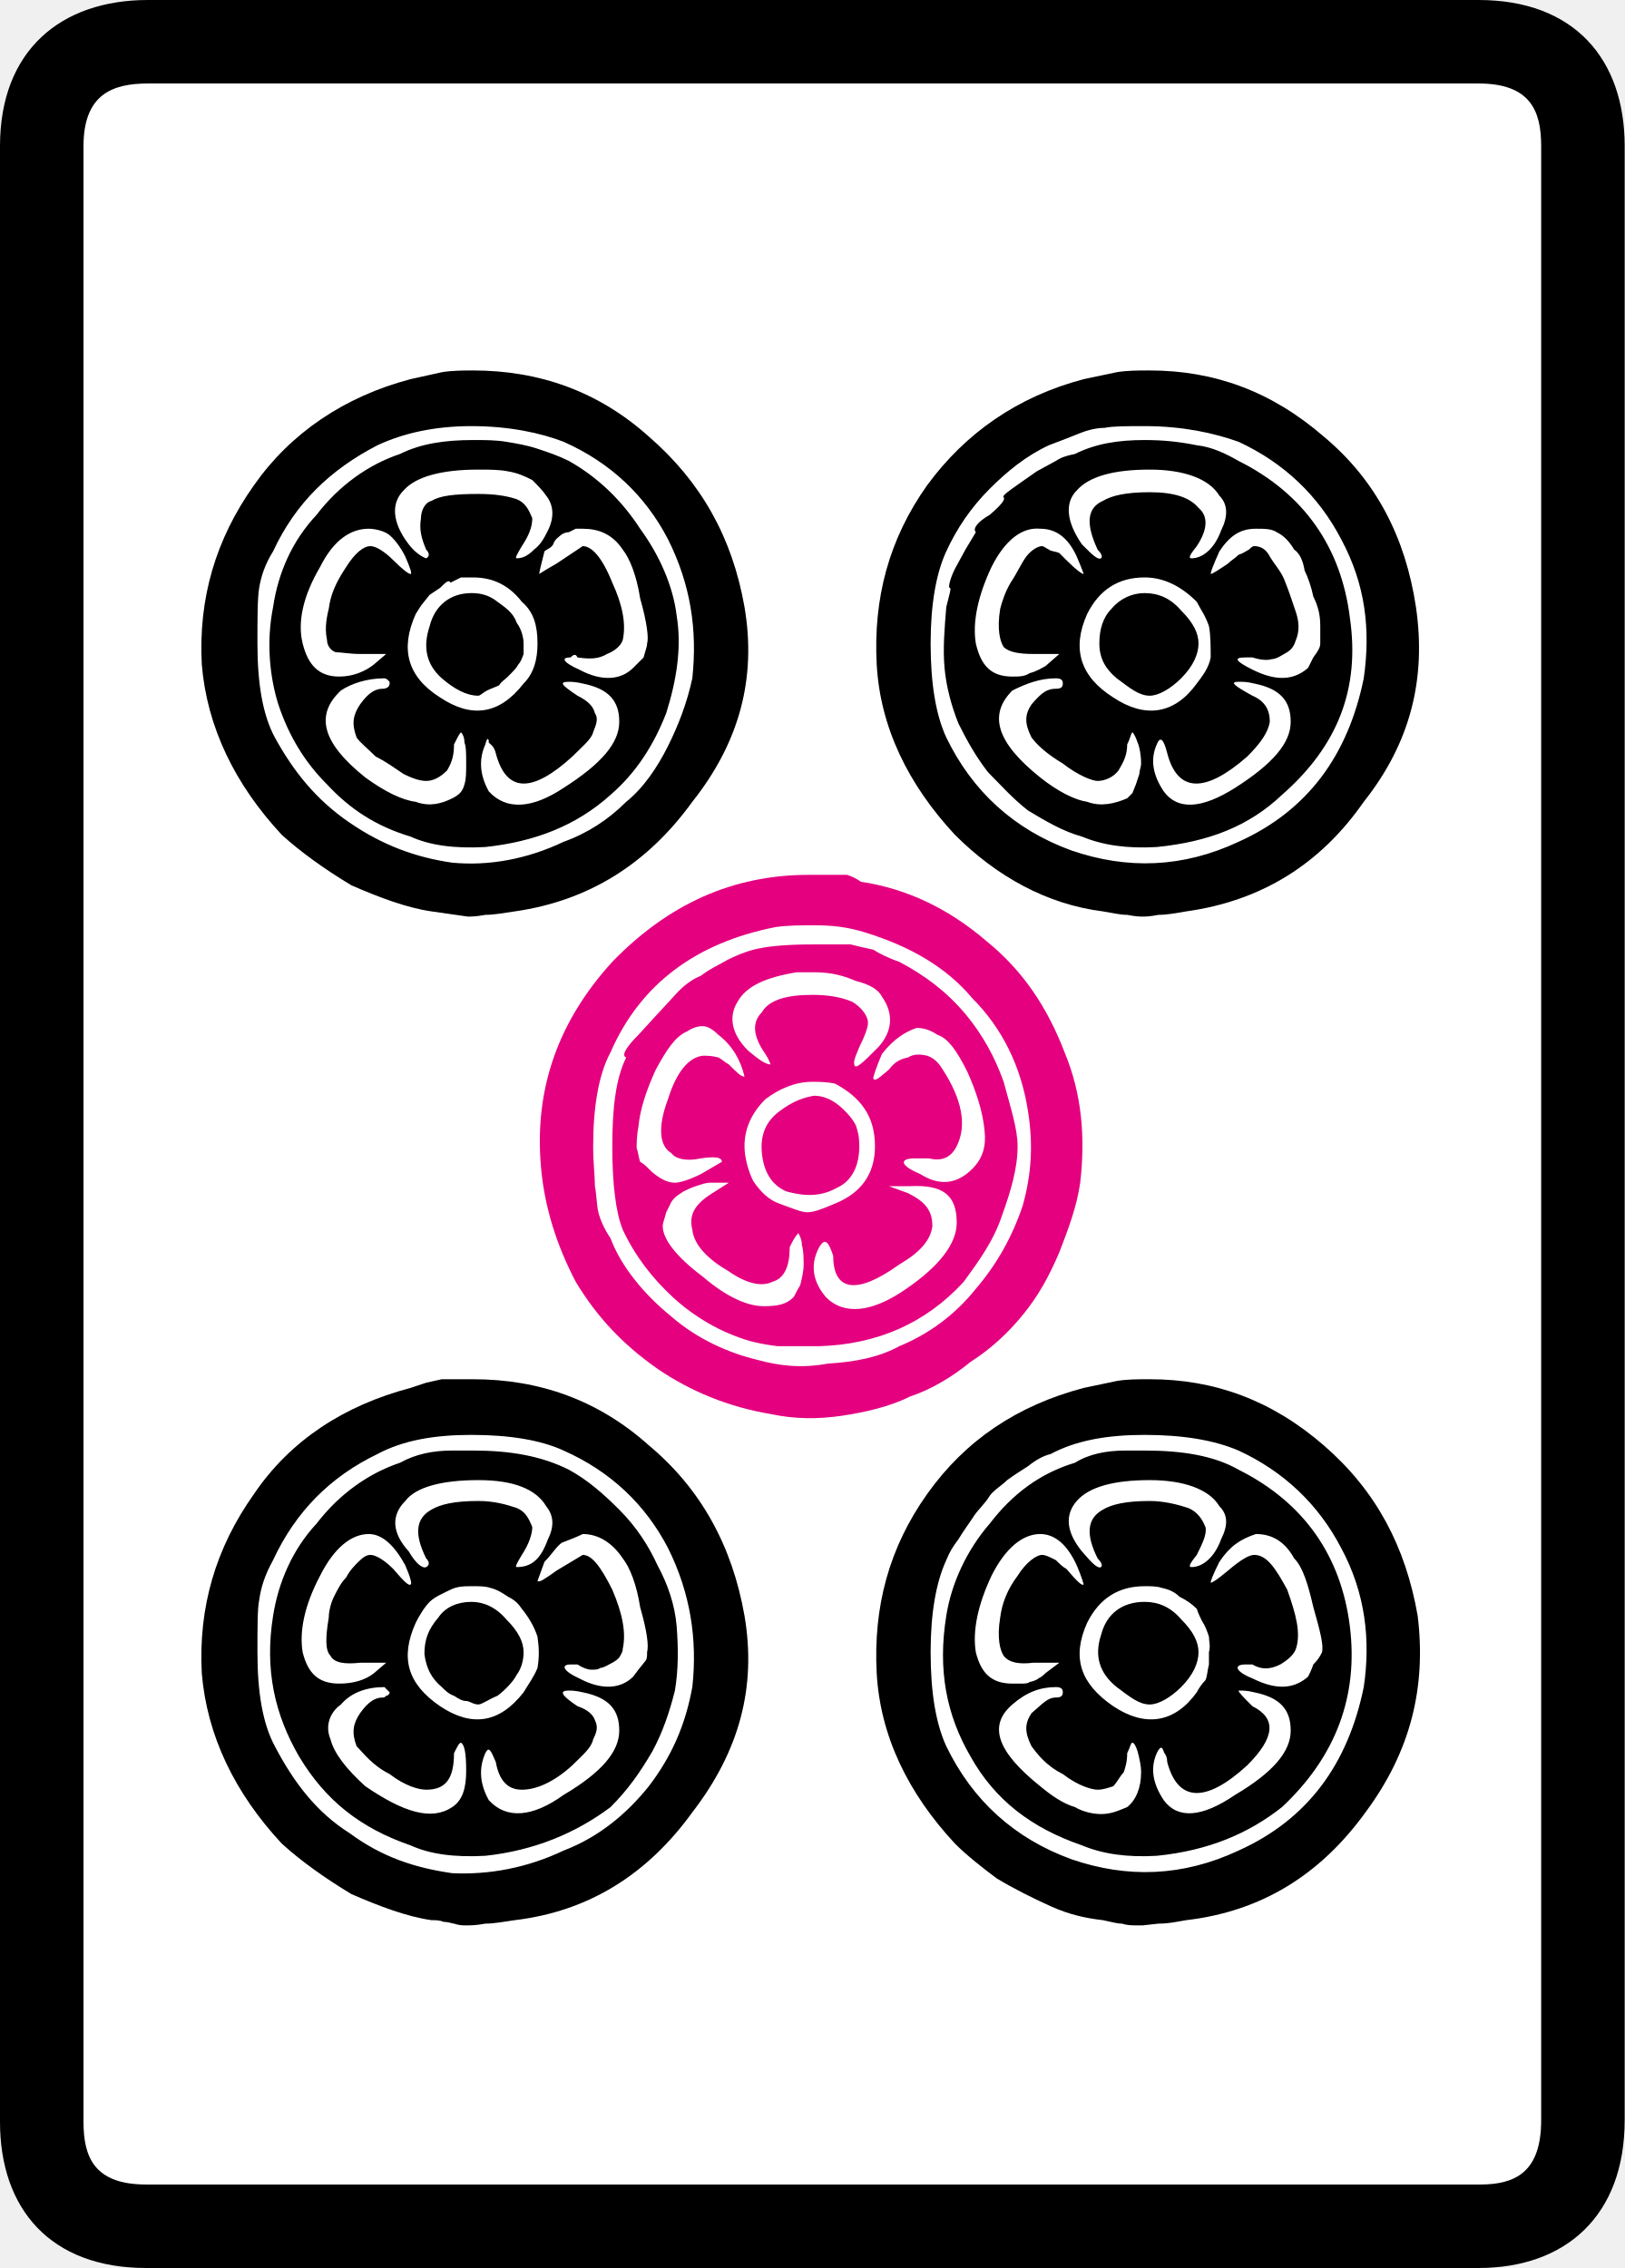
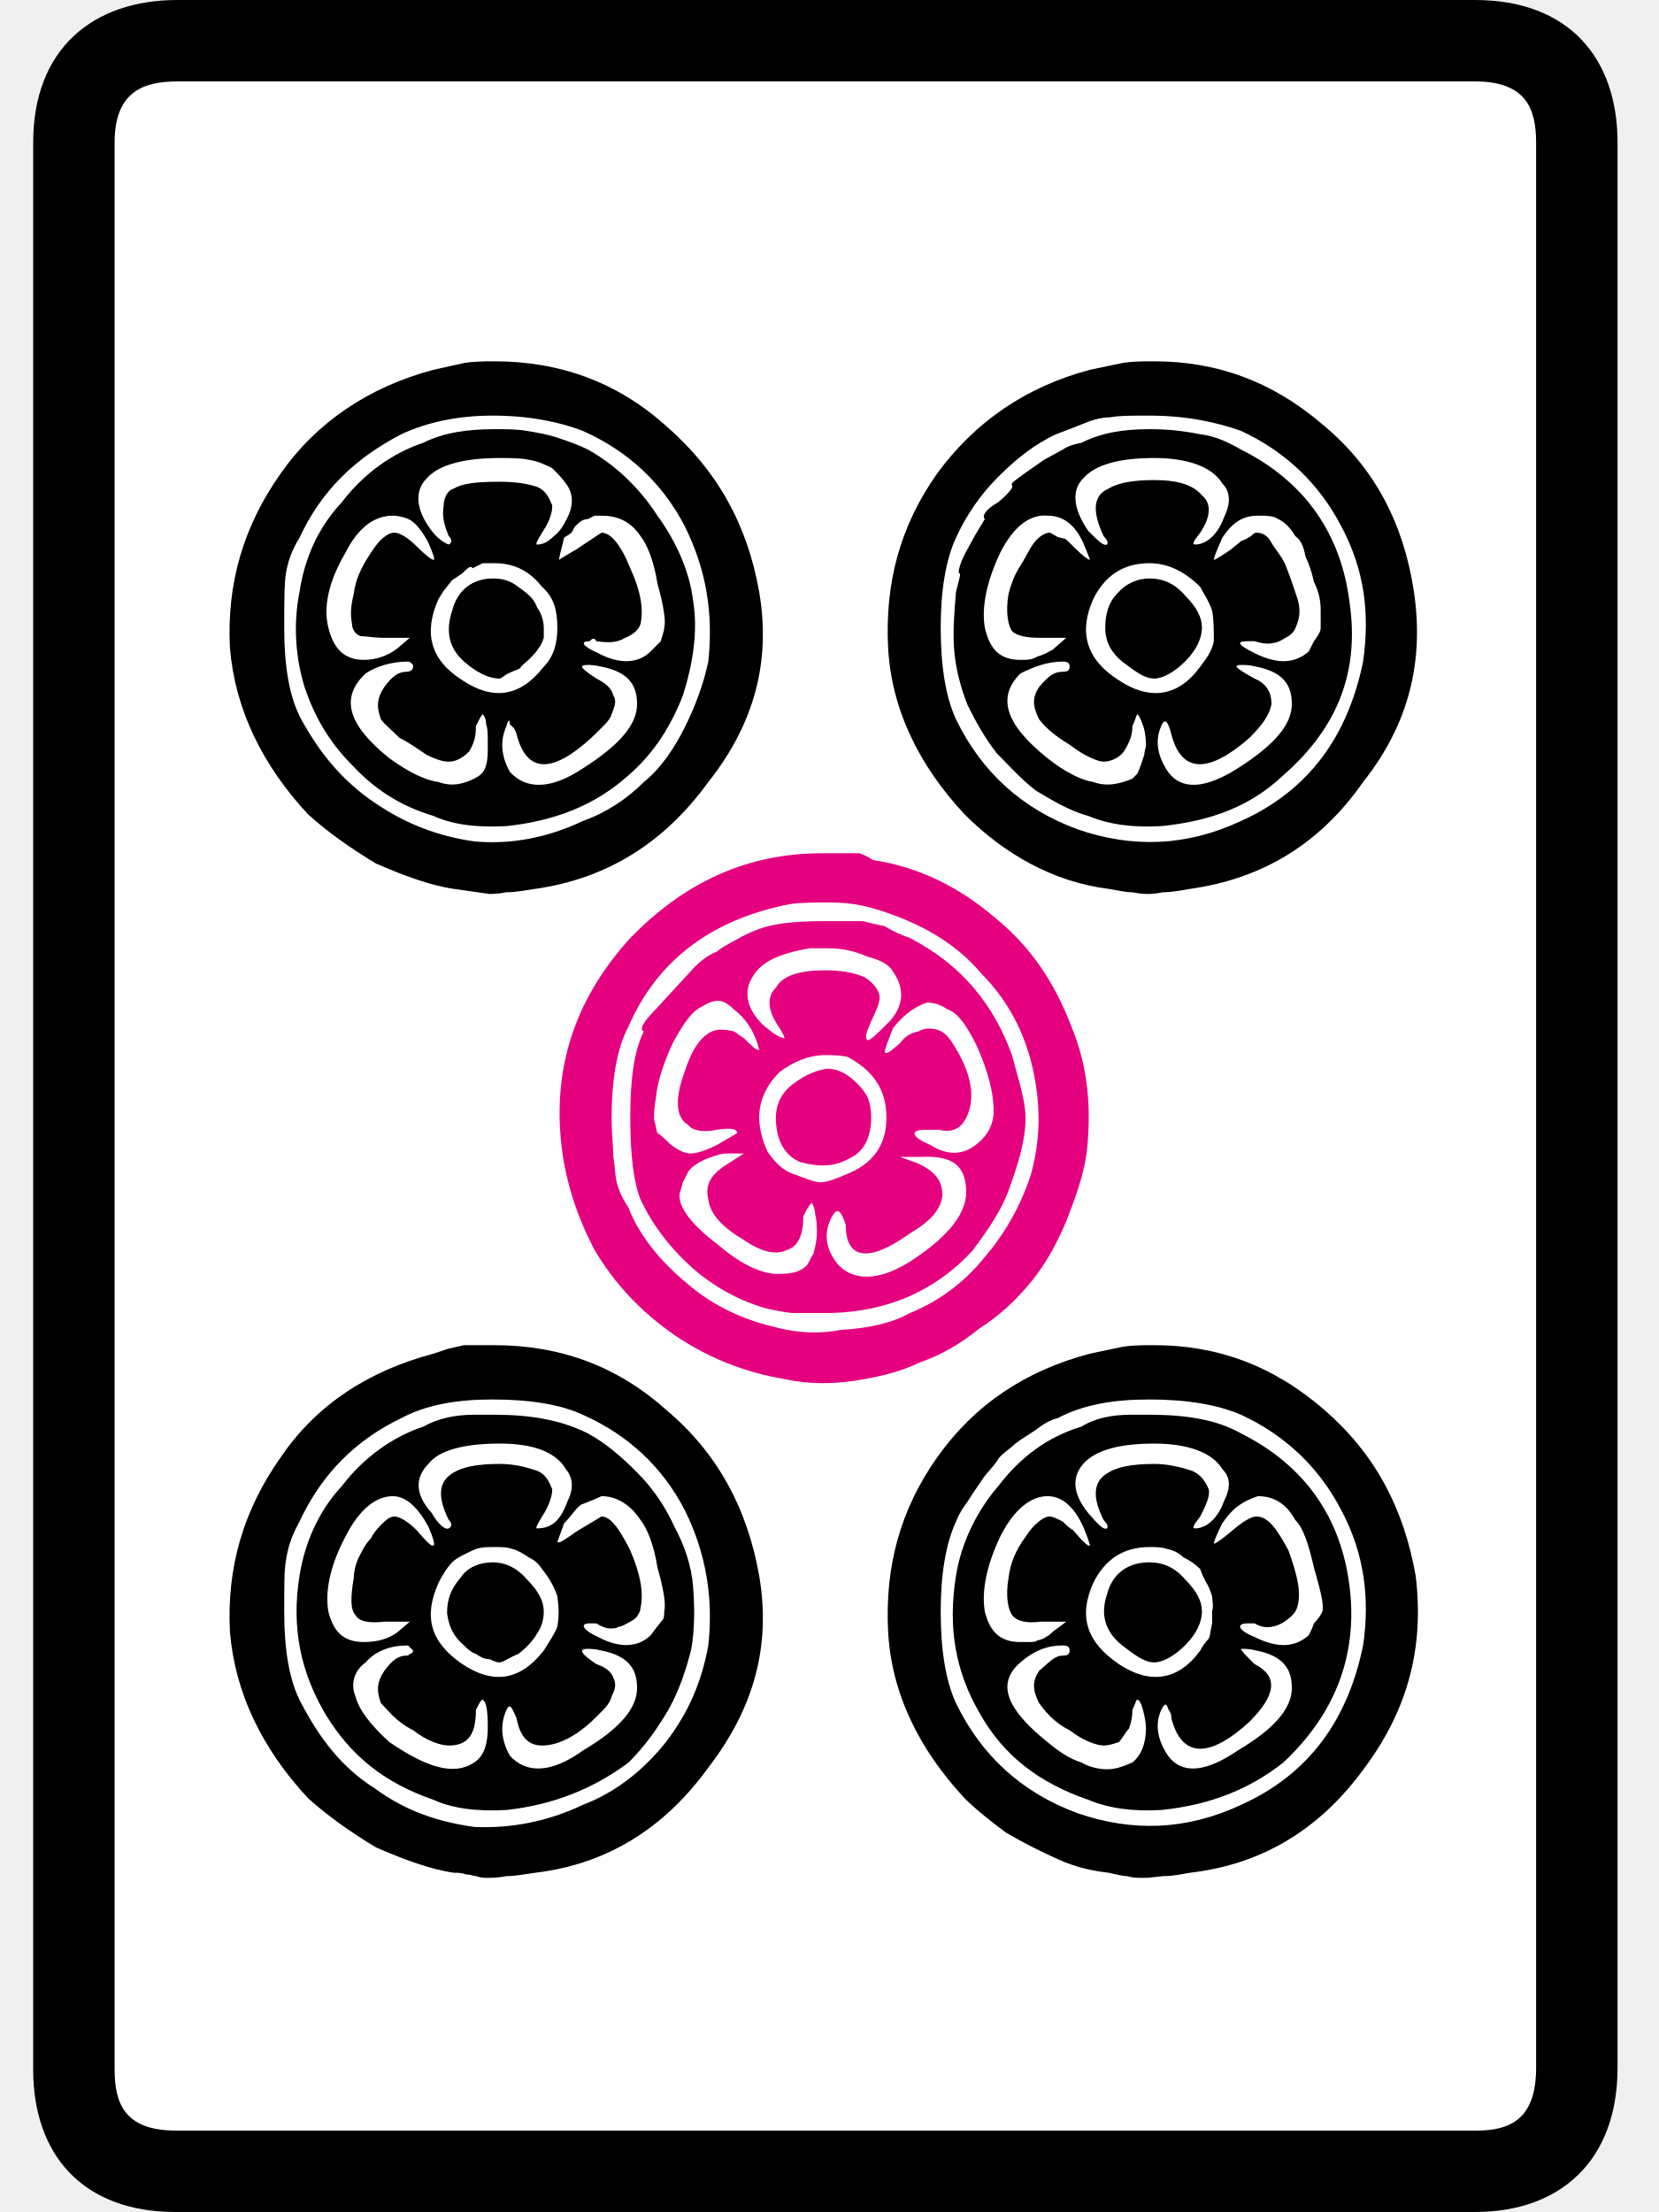
- <svg xmlns="http://www.w3.org/2000/svg" id="glyph42" version="1.1" width="71.626" height="100">
-   <defs id="defs4" />
-   <g transform="matrix(0.07668712,0,0,-0.07668712,0,77.9908)" id="g4">
-     <path fill="#ffffff" d="m 48,-203 v 11 1125 c 0,30 17,36 37,36 h 765 c 30,0 36,-16 36,-36 V -202 c 0,-30 -15,-37 -35,-37 H 84 c -30,0 -36,16 -36,36 z" id="path1" />
-     <path d="m 272,804 c 38,0 72,-12 101,-38 30,-26 48,-58 55,-98 7,-41 -3,-78 -30,-112 -26,-36 -60,-57 -102,-63 -7,-1 -12,-2 -17,-2 -5,-1 -9,-1 -10,-1 l -21,3 c -14,2 -30,8 -46,15 -15,9 -29,19 -40,29 -27,29 -43,62 -46,98 -2,38 8,72 30,103 21,30 52,51 90,61 l 18,4 c 6,1 13,1 18,1 z m 389,0 c 37,0 70,-12 100,-38 30,-25 47,-58 53,-98 6,-41 -3,-78 -30,-112 -25,-36 -59,-57 -102,-63 -6,-1 -11,-2 -16,-2 -5,-1 -8,-1 -9,-1 -1,0 -4,0 -9,1 -4,0 -8,1 -14,2 -32,4 -61,20 -85,44 -27,29 -43,62 -45,98 -2,38 7,72 29,103 22,30 52,51 90,61 l 19,4 c 6,1 12,1 19,1 z M 271,772 c -21,0 -39,-4 -54,-11 -27,-14 -47,-33 -60,-61 -5,-8 -7,-15 -8,-21 -1,-6 -1,-17 -1,-32 0,-23 3,-41 10,-54 11,-20 24,-36 43,-49 19,-13 38,-20 59,-23 21,-2 43,2 64,12 14,5 26,13 36,23 10,8 18,20 24,32 6,12 11,25 14,39 3,28 -1,54 -14,80 -13,25 -33,44 -60,56 -13,5 -31,9 -53,9 z m 387,0 c -11,0 -18,0 -23,-1 -4,0 -9,-1 -14,-3 -5,-2 -10,-4 -18,-7 -13,-6 -24,-15 -34,-25 -11,-11 -19,-23 -25,-36 -6,-13 -9,-31 -9,-53 0,-23 3,-41 9,-54 15,-31 39,-53 72,-65 32,-11 64,-10 96,5 40,18 63,50 72,94 4,28 1,54 -13,80 -13,25 -33,44 -59,56 -14,5 -32,9 -54,9 z m -386,-8 c 7,0 13,0 19,-1 6,-1 12,-2 18,-4 6,-2 12,-4 18,-7 16,-9 30,-22 41,-39 11,-15 19,-33 21,-50 3,-18 0,-37 -6,-56 -7,-18 -17,-34 -32,-47 -20,-18 -44,-27 -72,-30 -18,-1 -32,1 -43,6 -20,6 -35,16 -48,30 -13,13 -22,28 -28,46 -5,16 -7,36 -3,56 3,20 11,38 25,53 13,17 30,29 48,35 12,6 26,8 42,8 z m 386,0 c 11,0 20,-1 30,-3 9,-1 17,-5 24,-9 38,-19 59,-50 64,-90 6,-41 -7,-74 -39,-102 -19,-18 -42,-27 -72,-30 -17,-1 -31,1 -43,6 -11,3 -21,9 -31,15 -9,7 -16,15 -23,22 -7,9 -12,18 -17,28 -4,10 -7,21 -8,32 -1,11 0,23 1,35 2,8 3,11 2,11 -1,0 0,5 3,11 l 6,11 6,10 c -2,2 1,6 8,10 7,6 9,9 8,10 -1,1 2,3 9,8 l 10,7 11,6 c 3,2 6,3 11,4 12,6 25,8 40,8 z m 3,-17 c -21,0 -35,-4 -42,-12 -7,-7 -6,-18 3,-31 6,-6 9,-9 11,-8 1,1 0,3 -2,5 -7,15 -6,24 3,28 5,3 13,5 27,5 14,0 23,-3 28,-9 6,-5 5,-13 -1,-22 -4,-5 -5,-7 -3,-7 6,0 13,5 17,16 4,8 4,15 -1,20 -6,10 -21,15 -40,15 z m -386,0 c -21,0 -36,-4 -43,-12 -7,-7 -7,-18 3,-31 3,-4 7,-7 10,-8 2,1 2,3 0,5 -3,7 -4,12 -3,18 0,4 2,9 6,10 5,3 13,4 27,4 9,0 16,-1 22,-3 5,-2 7,-6 9,-11 0,-5 -2,-10 -6,-16 -3,-5 -4,-7 -3,-7 3,0 6,1 10,5 4,3 6,7 8,11 4,8 3,15 -1,20 -2,3 -5,6 -8,9 -4,2 -8,4 -14,5 -5,1 -11,1 -17,1 z m -63,-34 c -10,0 -20,-6 -28,-22 -10,-17 -13,-32 -10,-44 3,-12 9,-19 21,-19 8,0 15,3 20,7 l 7,6 h -15 c -6,0 -11,1 -14,1 -3,1 -5,4 -5,7 -1,5 -1,10 1,18 1,8 4,15 10,24 5,8 10,12 14,12 3,0 8,-3 13,-8 6,-6 9,-8 10,-8 1,0 0,3 -3,10 -3,6 -7,11 -10,13 -3,2 -8,3 -11,3 z m 119,0 -4,-2 c -2,0 -4,-1 -5,-2 -1,-1 -3,-2 -4,-5 -1,-2 -4,-3 -5,-4 -2,-8 -3,-12 -3,-13 0,0 3,2 10,6 l 15,10 c 5,0 11,-6 17,-21 6,-13 8,-24 6,-33 -1,-3 -4,-6 -9,-8 -5,-3 -10,-3 -17,-2 -1,2 -2,2 -4,0 -6,0 -4,-3 5,-7 13,-7 24,-6 31,1 2,2 4,4 6,6 1,4 2,6 2,8 1,3 0,12 -4,26 -2,13 -6,23 -10,28 -6,9 -14,12 -23,12 z m 267,0 c -10,1 -20,-6 -28,-22 -8,-17 -11,-32 -9,-44 3,-13 9,-19 21,-19 4,0 7,0 10,2 4,1 7,3 9,4 l 8,7 h -15 c -8,0 -14,1 -17,4 -2,3 -4,10 -2,22 1,4 3,10 6,15 4,6 6,11 9,15 3,4 7,6 9,6 1,0 2,-1 4,-2 1,-1 4,-1 6,-2 1,-1 3,-3 4,-4 6,-6 9,-8 10,-8 0,0 -1,3 -4,10 -5,11 -12,16 -21,16 z m 124,0 c -9,0 -15,-4 -21,-13 -4,-9 -5,-12 -5,-13 1,0 4,2 10,6 2,2 4,3 6,5 3,1 4,2 6,3 1,1 2,2 3,2 4,0 7,-2 9,-6 3,-5 7,-9 9,-15 2,-5 4,-11 6,-17 2,-6 2,-11 0,-16 -1,-3 -2,-5 -5,-7 -2,-1 -6,-4 -9,-4 -3,-1 -8,0 -11,1 -2,0 -4,0 -4,0 -7,0 -6,-2 4,-7 14,-7 24,-6 32,1 1,2 2,4 3,6 3,4 4,6 4,8 0,1 0,6 0,10 0,6 -1,11 -4,17 -1,5 -3,11 -5,15 -1,6 -3,10 -6,12 -3,5 -6,8 -10,10 -3,2 -7,2 -12,2 z m -457,-28 -6,-3 c -1,2 -3,0 -6,-3 l -6,-4 -4,-5 c -1,-1 -2,-3 -4,-6 -9,-20 -5,-36 14,-48 18,-12 34,-10 48,8 6,6 8,14 8,23 0,10 -2,18 -9,24 -7,9 -16,14 -28,14 v 0 z m 393,0 c -15,0 -26,-7 -33,-21 -9,-20 -4,-36 15,-48 18,-12 35,-10 48,8 3,4 7,9 8,15 0,6 0,13 -1,18 -2,6 -5,10 -7,14 -9,9 -19,14 -30,14 z m -387,-9 c 5,0 10,-1 15,-5 4,-3 9,-6 11,-12 3,-4 4,-9 4,-12 0,-2 0,-4 0,-6 -1,-3 -2,-5 -3,-6 -1,-2 -3,-4 -6,-7 -2,-2 -4,-3 -5,-5 -2,-1 -5,-2 -7,-3 -2,-1 -4,-3 -5,-3 -7,0 -14,4 -21,10 -9,8 -11,18 -7,30 3,12 12,19 24,19 z m 387,0 c 8,0 15,-3 21,-10 7,-7 10,-13 10,-19 0,-6 -3,-13 -10,-20 -6,-6 -13,-10 -18,-10 -6,0 -11,4 -19,10 -6,5 -10,11 -10,20 0,8 2,15 7,20 5,6 12,9 19,9 z M 221,627 c -10,0 -19,-3 -25,-7 -15,-14 -11,-30 14,-50 11,-8 21,-13 29,-14 8,-3 15,-1 21,2 4,2 6,4 7,8 1,3 1,7 1,12 0,5 0,10 -1,12 0,3 -1,5 -2,6 -1,-1 -2,-3 -4,-7 0,-6 -1,-10 -4,-15 -4,-4 -8,-6 -12,-6 -3,0 -7,1 -13,4 -6,4 -10,7 -16,10 -5,5 -9,8 -11,11 -3,8 -2,13 2,19 5,7 9,9 13,9 2,0 4,1 4,3 0,1 0,1 -1,2 0,0 -1,1 -2,1 z m 386,0 c -9,0 -17,-3 -25,-7 -14,-14 -9,-30 16,-50 10,-8 20,-13 27,-14 8,-3 16,-1 23,2 l 3,3 2,5 2,6 c 0,2 1,4 1,6 0,5 -1,10 -2,12 -1,3 -2,5 -3,6 -1,-1 -1,-3 -3,-7 0,-6 -2,-10 -5,-15 -3,-4 -8,-6 -12,-6 -3,0 -11,3 -20,10 -10,6 -15,11 -18,15 -4,8 -4,13 0,19 6,7 9,9 14,9 3,0 4,1 4,3 0,2 -1,3 -4,3 z m -280,-2 c -6,0 -4,-2 5,-8 6,-3 9,-6 10,-10 2,-3 1,-6 -1,-11 -1,-4 -6,-8 -12,-14 -23,-21 -38,-21 -44,2 -1,4 -3,5 -4,6 0,3 -1,3 -2,-1 -4,-9 -3,-18 2,-27 10,-11 25,-10 43,2 22,14 32,26 32,38 0,12 -6,19 -21,22 -4,1 -7,1 -8,1 z m 385,0 c -5,0 -3,-2 8,-8 7,-3 10,-8 10,-15 -1,-6 -5,-12 -13,-20 -24,-21 -40,-21 -46,2 -2,8 -4,10 -6,5 -4,-9 -2,-18 4,-27 8,-11 22,-10 41,2 22,14 32,26 32,38 0,12 -6,19 -21,22 -4,1 -6,1 -9,1 z M 272,224 c 38,0 72,-12 101,-38 30,-25 48,-58 55,-98 7,-41 -3,-78 -30,-113 -26,-36 -60,-57 -102,-62 -7,-1 -12,-2 -17,-2 -5,-1 -9,-1 -10,-1 h -2 c -1,0 -3,0 -6,1 -1,0 -3,1 -6,1 -2,1 -5,1 -7,1 -14,2 -30,8 -46,15 -15,9 -29,19 -40,29 -27,29 -43,62 -46,98 -2,38 8,72 30,103 21,31 52,51 90,61 l 9,3 9,2 h 10 z m 389,0 c 37,0 70,-12 100,-38 30,-26 47,-58 54,-98 5,-41 -4,-78 -30,-113 -26,-36 -60,-57 -103,-62 -6,-1 -10,-2 -16,-2 l -9,-1 h -4 c -2,0 -5,0 -8,1 -3,0 -6,1 -11,2 -9,1 -19,3 -30,8 -11,5 -21,10 -31,16 -8,6 -17,13 -24,20 -27,29 -43,62 -45,98 -2,38 7,72 29,103 22,31 52,51 90,61 l 19,4 c 6,1 12,1 19,1 z m -3,-32 c -21,0 -39,-3 -54,-11 -4,-1 -8,-3 -13,-7 -3,-2 -8,-5 -12,-8 -3,-3 -8,-6 -10,-9 -3,-5 -7,-8 -10,-13 -2,-3 -5,-7 -8,-12 -3,-4 -5,-7 -7,-12 -6,-13 -9,-31 -9,-53 0,-23 3,-41 9,-54 15,-31 39,-53 72,-65 32,-11 64,-10 96,5 40,18 63,50 72,94 4,27 1,54 -13,80 -13,25 -33,44 -59,56 -14,6 -32,9 -54,9 z m -387,0 c -21,0 -39,-3 -54,-11 -27,-13 -47,-33 -60,-61 -5,-9 -7,-16 -8,-23 -1,-5 -1,-15 -1,-30 0,-23 3,-41 10,-54 11,-21 24,-38 43,-50 19,-14 38,-20 59,-23 21,-1 43,3 64,13 21,8 37,22 49,37 13,17 21,35 25,57 3,27 -1,54 -14,80 -13,25 -33,44 -60,56 -13,6 -31,9 -53,9 z m -11,-9 c 5,0 8,0 12,0 v 0 c 21,0 39,-3 55,-11 11,-6 20,-14 29,-23 10,-10 17,-21 22,-32 6,-11 10,-23 11,-35 1,-13 1,-25 -1,-37 -3,-12 -7,-24 -13,-35 -7,-12 -14,-22 -24,-32 -20,-15 -44,-25 -72,-28 -18,-1 -32,1 -43,6 -29,10 -49,26 -64,51 -14,24 -20,50 -15,81 3,19 11,38 25,53 13,17 30,29 48,35 9,5 19,7 30,7 z m 387,0 c 4,0 8,0 11,0 22,0 40,-3 54,-11 38,-19 59,-50 64,-90 5,-40 -8,-75 -39,-104 -19,-15 -42,-25 -72,-28 -17,-1 -31,1 -43,6 -29,10 -50,26 -64,51 -14,24 -19,50 -14,81 3,19 12,38 25,53 13,17 29,29 49,35 8,5 18,7 29,7 z M 275,166 c -21,0 -36,-4 -42,-12 -8,-8 -8,-18 2,-29 4,-7 8,-10 10,-9 2,1 2,3 0,5 -7,14 -6,23 3,28 5,3 13,5 27,5 9,0 16,-2 22,-4 5,-2 7,-6 9,-11 0,-4 -2,-10 -6,-16 -3,-5 -4,-7 -3,-7 9,0 14,5 18,16 4,8 3,14 -1,19 -6,10 -19,15 -39,15 z m 386,0 c -21,0 -35,-4 -42,-12 -7,-8 -6,-18 3,-29 6,-7 9,-10 11,-9 1,1 0,3 -2,5 -7,14 -6,23 3,28 5,3 13,5 27,5 8,0 16,-2 22,-4 5,-2 8,-6 10,-11 1,-4 -2,-10 -5,-16 -4,-5 -5,-7 -3,-7 6,0 13,5 17,16 4,8 4,14 -1,19 -6,10 -21,15 -40,15 z m -63,-31 c -10,0 -20,-8 -28,-24 -8,-17 -11,-32 -9,-44 3,-12 9,-18 21,-18 h 5 c 2,0 4,0 5,1 1,0 4,1 5,2 2,1 3,2 4,3 l 8,6 h -15 c -8,-1 -14,0 -17,4 -2,3 -4,10 -2,22 1,8 4,16 10,24 5,8 11,12 14,12 2,0 4,-1 8,-3 2,-2 4,-4 6,-5 6,-7 9,-10 10,-9 0,0 -1,4 -4,11 -5,11 -12,18 -21,18 z m -386,0 c -10,0 -20,-8 -28,-24 -9,-17 -12,-32 -10,-44 3,-12 9,-18 21,-18 8,0 15,2 20,6 l 7,6 h -15 c -9,-1 -15,0 -17,4 -3,3 -3,10 -1,22 0,3 1,8 3,12 2,4 4,8 7,11 2,4 5,7 7,9 3,3 5,4 7,4 3,0 8,-3 13,-8 6,-7 9,-10 10,-9 1,0 0,4 -3,11 -6,11 -13,18 -21,18 z m 123,0 c -4,-2 -7,-3 -12,-5 -3,-2 -6,-7 -10,-11 l -4,-11 c 1,-1 4,1 11,6 l 15,9 c 5,0 10,-6 17,-20 6,-14 8,-25 6,-34 0,-2 -1,-3 -2,-5 -1,-1 -2,-2 -4,-3 -2,-1 -5,-3 -7,-3 -1,-1 -3,-1 -5,-1 -2,0 -5,1 -8,3 h -4 c -6,0 -4,-4 5,-8 13,-7 24,-6 31,1 l 3,4 4,5 c 1,1 1,3 1,5 1,4 0,12 -4,26 -2,13 -6,23 -10,28 -6,9 -14,14 -23,14 z m 387,0 c -9,-3 -15,-7 -21,-16 -4,-8 -5,-11 -5,-12 1,0 4,2 10,7 7,6 12,9 15,9 7,0 12,-7 19,-20 5,-14 8,-25 5,-34 -1,-3 -4,-6 -9,-9 -6,-3 -11,-3 -16,0 h -4 c -7,0 -6,-4 4,-8 14,-7 24,-6 32,1 1,2 2,4 3,7 3,3 4,5 5,7 1,4 -1,12 -5,26 -3,13 -6,23 -11,28 -5,9 -12,14 -22,14 z M 272,105 c -5,0 -9,0 -13,-2 -4,-2 -9,-4 -12,-7 -3,-3 -6,-8 -8,-12 -9,-20 -5,-35 14,-48 18,-12 34,-10 48,8 3,5 6,9 8,14 1,6 1,11 0,18 -2,6 -5,11 -9,16 -2,3 -4,5 -8,7 -3,2 -6,4 -10,5 -3,1 -6,1 -10,1 z m 386,0 c -15,0 -26,-7 -33,-21 -9,-20 -4,-35 15,-48 18,-12 35,-10 48,8 1,2 3,5 5,7 1,2 1,5 2,9 0,2 0,5 0,7 1,4 0,6 0,9 -1,3 -2,6 -4,9 -1,2 -2,4 -3,7 -3,3 -6,5 -10,7 -2,2 -5,4 -10,5 -3,1 -6,1 -10,1 z M 271,96 c 7,0 14,-3 20,-10 7,-7 10,-13 10,-19 0,-4 -1,-9 -4,-13 -2,-4 -7,-9 -11,-12 -5,-2 -9,-5 -11,-5 -3,0 -5,2 -7,2 -2,0 -4,1 -7,3 -3,1 -5,3 -7,5 -6,5 -9,11 -10,19 0,8 2,14 8,21 4,6 11,9 19,9 z m 387,0 c 8,0 15,-3 21,-10 7,-7 10,-13 10,-19 0,-6 -3,-13 -10,-20 -6,-6 -13,-10 -18,-10 -6,0 -11,4 -19,10 -10,8 -13,18 -9,30 3,12 12,19 25,19 z M 221,47 c -10,0 -19,-3 -25,-10 -7,-5 -9,-13 -6,-20 2,-8 9,-17 20,-27 22,-15 38,-20 50,-12 6,4 8,11 8,21 0,10 -1,15 -3,16 -1,0 -2,-2 -4,-6 0,-15 -5,-21 -16,-21 -4,0 -12,2 -21,9 -10,5 -15,12 -19,16 -3,8 -2,13 2,19 5,7 9,9 13,9 1,0 1,0 2,1 1,0 2,1 2,2 z m 386,0 c -9,0 -17,-3 -25,-10 -14,-12 -9,-27 16,-47 6,-5 13,-10 20,-12 5,-3 11,-4 15,-4 6,0 10,2 15,4 5,4 8,11 8,20 0,4 -1,8 -2,12 -1,3 -2,5 -3,5 -1,0 -1,-2 -3,-6 0,-5 -1,-8 -2,-11 -2,-2 -4,-6 -6,-8 -3,-1 -6,-2 -9,-2 -3,0 -11,2 -20,9 -10,5 -15,12 -18,16 -4,8 -4,13 0,19 6,5 9,9 14,9 3,0 4,1 4,3 0,2 -1,3 -4,3 z M 327,45 c -6,0 -4,-3 5,-9 6,-2 9,-5 10,-8 2,-4 1,-7 -1,-11 -1,-5 -6,-9 -12,-15 -11,-10 -21,-14 -29,-14 -8,0 -13,5 -15,16 -3,7 -4,9 -6,5 -4,-9 -3,-18 2,-27 10,-11 25,-10 43,3 22,13 32,25 32,37 0,12 -6,19 -21,22 -4,1 -7,1 -8,1 z m 385,0 c 0,-1 3,-4 8,-9 14,-7 13,-18 -3,-34 -24,-22 -40,-21 -46,2 0,4 -2,5 -2,6 -1,3 -2,3 -4,-1 -4,-9 -2,-18 4,-27 8,-11 22,-10 41,3 22,13 32,25 32,37 0,12 -6,19 -21,22 -4,1 -6,1 -9,1 z" id="path2" />
-     <path fill="#e5007f" d="m 480,514 c 2,0 4,0 7,0 3,-1 5,-2 8,-4 27,-4 51,-16 72,-34 21,-17 35,-38 45,-64 10,-24 12,-49 9,-75 -2,-14 -7,-27 -12,-40 -6,-14 -12,-25 -21,-36 -9,-11 -19,-20 -30,-27 -11,-9 -23,-16 -35,-20 -12,-6 -26,-9 -39,-11 -14,-2 -27,-2 -41,1 -24,4 -46,13 -65,26 -20,14 -35,30 -47,50 -11,21 -18,43 -20,66 -4,45 10,84 41,118 32,33 69,50 113,50 v 0 z m -12,-29 c -7,0 -15,0 -22,-1 -46,-9 -78,-33 -95,-72 -7,-13 -10,-32 -10,-54 0,-10 1,-17 1,-23 1,-5 1,-11 2,-15 1,-4 3,-9 7,-15 6,-16 19,-32 35,-45 15,-13 33,-21 50,-25 11,-3 24,-5 40,-2 17,1 30,4 41,10 17,7 32,18 44,33 12,14 21,30 27,48 5,18 6,35 3,54 -4,26 -15,48 -32,65 -15,18 -36,30 -62,38 -10,3 -18,4 -29,4 z m -1,-11 c 9,0 17,0 22,0 4,-1 8,-2 13,-3 3,-2 9,-5 15,-7 15,-8 27,-17 38,-30 10,-12 17,-25 22,-39 4,-15 8,-27 8,-37 0,-13 -4,-26 -9,-40 -5,-15 -14,-27 -22,-38 -22,-24 -50,-36 -83,-37 -9,0 -18,0 -24,0 -8,1 -12,2 -16,3 -17,5 -32,14 -44,25 -12,11 -22,24 -29,39 -4,10 -6,26 -6,48 0,22 2,39 8,51 -3,1 0,6 7,13 l 11,12 12,13 c 4,4 8,7 13,9 5,4 10,6 15,9 8,4 14,6 20,7 5,1 15,2 29,2 z m -9,-16 c -18,-3 -29,-8 -34,-17 -5,-8 -4,-18 6,-28 6,-5 10,-8 13,-8 0,0 -1,3 -3,6 -7,10 -8,18 -2,24 4,7 14,10 29,10 8,0 16,-1 23,-4 5,-3 9,-8 9,-12 0,-3 -2,-8 -5,-14 -2,-5 -3,-7 -3,-9 0,-5 4,-1 14,9 8,9 9,19 2,29 -2,4 -7,7 -15,9 -7,3 -14,5 -24,5 z m -54,-31 c -3,0 -6,-1 -9,-3 -7,-3 -12,-11 -18,-22 -5,-11 -9,-22 -10,-33 -1,-5 -1,-10 -1,-12 1,-3 1,-5 2,-8 2,-1 4,-3 7,-6 6,-5 10,-6 13,-6 2,0 7,1 15,5 l 12,7 c 0,3 -5,3 -12,2 -9,-2 -15,0 -17,3 -7,4 -8,15 -2,31 5,16 12,24 20,25 3,0 5,0 9,-1 2,-1 4,-3 6,-4 5,-5 7,-7 9,-7 -2,9 -7,18 -15,24 -4,4 -7,5 -9,5 z m 123,-1 c -6,-2 -13,-6 -20,-15 -3,-7 -5,-13 -5,-14 1,-2 3,0 9,5 3,4 6,6 11,7 3,2 7,2 11,1 3,-1 6,-3 9,-8 11,-17 14,-32 8,-44 -3,-6 -8,-9 -16,-7 h -8 c -9,0 -9,-4 3,-9 11,-7 21,-6 30,3 6,6 8,13 7,22 -1,11 -5,23 -10,34 -6,12 -11,19 -17,21 -3,2 -7,4 -12,4 z m -60,-31 c -10,0 -19,-4 -27,-10 -8,-8 -12,-17 -12,-27 0,-6 2,-14 5,-20 4,-6 9,-11 15,-13 8,-3 13,-5 16,-5 4,0 9,2 16,5 15,6 23,17 23,33 0,17 -8,28 -23,36 -5,1 -9,1 -13,1 z m 1,-8 c 5,0 11,-2 17,-8 2,-2 5,-5 7,-9 1,-3 2,-6 2,-12 0,-11 -4,-20 -13,-24 -9,-5 -18,-5 -29,-2 -9,4 -13,12 -14,22 -1,10 2,18 10,24 8,6 14,8 20,9 z m -60,-50 c -2,0 -5,-1 -8,-2 -3,-1 -5,-2 -7,-3 -3,-2 -5,-3 -7,-6 -1,-2 -2,-4 -3,-6 -1,-4 -2,-6 -2,-8 0,-7 7,-17 23,-29 14,-12 26,-17 35,-17 8,0 13,1 17,5 1,1 2,4 4,7 1,4 2,8 2,12 0,3 0,8 -1,11 0,3 -1,5 -2,7 -2,-2 -3,-4 -5,-8 0,-11 -3,-18 -10,-20 -6,-3 -15,-1 -25,6 -12,7 -20,15 -21,24 -2,8 1,14 10,20 l 11,7 z m 103,-2 11,-4 c 10,-5 14,-10 14,-19 -1,-8 -7,-15 -19,-22 -25,-18 -38,-15 -38,5 -3,9 -5,10 -8,5 -6,-11 -3,-21 4,-29 10,-10 26,-9 46,5 19,13 29,26 29,38 0,16 -8,22 -27,21 z" id="path3" />
-     <path d="m 0,933 c 0,55 35,84 85,84 h 765 c 55,0 84,-34 84,-84 V -202 c 0,-55 -34,-85 -84,-85 H 84 c -55,0 -84,34 -84,84 z M 48,-203 c 0,-20 6,-36 36,-36 h 767 c 20,0 35,7 35,37 V 933 c 0,20 -6,36 -36,36 H 85 C 65,969 48,963 48,933 V -192 Z" id="path4" />
+ <svg xmlns="http://www.w3.org/2000/svg" width="24" height="32" version="1.1" viewBox="4 0 64 100">
+   <g transform="matrix(.076687 0 0 -.076687 0 77.991)">
+     <path d="m48-203v1136c0 30 17 36 37 36h765c30 0 36-16 36-36v-1135c0-30-15-37-35-37h-767c-30 0-36 16-36 36z" fill="#fff" />
+     <path d="m272 804c38 0 72-12 101-38 30-26 48-58 55-98 7-41-3-78-30-112-26-36-60-57-102-63-7-1-12-2-17-2-5-1-9-1-10-1l-21 3c-14 2-30 8-46 15-15 9-29 19-40 29-27 29-43 62-46 98-2 38 8 72 30 103 21 30 52 51 90 61l18 4c6 1 13 1 18 1zm389 0c37 0 70-12 100-38 30-25 47-58 53-98 6-41-3-78-30-112-25-36-59-57-102-63-6-1-11-2-16-2-5-1-8-1-9-1s-4 0-9 1c-4 0-8 1-14 2-32 4-61 20-85 44-27 29-43 62-45 98-2 38 7 72 29 103 22 30 52 51 90 61l19 4c6 1 12 1 19 1zm-390-32c-21 0-39-4-54-11-27-14-47-33-60-61-5-8-7-15-8-21s-1-17-1-32c0-23 3-41 10-54 11-20 24-36 43-49s38-20 59-23c21-2 43 2 64 12 14 5 26 13 36 23 10 8 18 20 24 32s11 25 14 39c3 28-1 54-14 80-13 25-33 44-60 56-13 5-31 9-53 9zm387 0c-11 0-18 0-23-1-4 0-9-1-14-3s-10-4-18-7c-13-6-24-15-34-25-11-11-19-23-25-36s-9-31-9-53c0-23 3-41 9-54 15-31 39-53 72-65 32-11 64-10 96 5 40 18 63 50 72 94 4 28 1 54-13 80-13 25-33 44-59 56-14 5-32 9-54 9zm-386-8c7 0 13 0 19-1s12-2 18-4 12-4 18-7c16-9 30-22 41-39 11-15 19-33 21-50 3-18 0-37-6-56-7-18-17-34-32-47-20-18-44-27-72-30-18-1-32 1-43 6-20 6-35 16-48 30-13 13-22 28-28 46-5 16-7 36-3 56 3 20 11 38 25 53 13 17 30 29 48 35 12 6 26 8 42 8zm386 0c11 0 20-1 30-3 9-1 17-5 24-9 38-19 59-50 64-90 6-41-7-74-39-102-19-18-42-27-72-30-17-1-31 1-43 6-11 3-21 9-31 15-9 7-16 15-23 22-7 9-12 18-17 28-4 10-7 21-8 32s0 23 1 35c2 8 3 11 2 11s0 5 3 11l6 11 6 10c-2 2 1 6 8 10 7 6 9 9 8 10s2 3 9 8l10 7 11 6c3 2 6 3 11 4 12 6 25 8 40 8zm3-17c-21 0-35-4-42-12-7-7-6-18 3-31 6-6 9-9 11-8 1 1 0 3-2 5-7 15-6 24 3 28 5 3 13 5 27 5s23-3 28-9c6-5 5-13-1-22-4-5-5-7-3-7 6 0 13 5 17 16 4 8 4 15-1 20-6 10-21 15-40 15zm-386 0c-21 0-36-4-43-12-7-7-7-18 3-31 3-4 7-7 10-8 2 1 2 3 0 5-3 7-4 12-3 18 0 4 2 9 6 10 5 3 13 4 27 4 9 0 16-1 22-3 5-2 7-6 9-11 0-5-2-10-6-16-3-5-4-7-3-7 3 0 6 1 10 5 4 3 6 7 8 11 4 8 3 15-1 20-2 3-5 6-8 9-4 2-8 4-14 5-5 1-11 1-17 1zm-63-34c-10 0-20-6-28-22-10-17-13-32-10-44s9-19 21-19c8 0 15 3 20 7l7 6h-15c-6 0-11 1-14 1-3 1-5 4-5 7-1 5-1 10 1 18 1 8 4 15 10 24 5 8 10 12 14 12 3 0 8-3 13-8 6-6 9-8 10-8s0 3-3 10c-3 6-7 11-10 13s-8 3-11 3zm119 0-4-2c-2 0-4-1-5-2s-3-2-4-5c-1-2-4-3-5-4-2-8-3-12-3-13 0 0 3 2 10 6l15 10c5 0 11-6 17-21 6-13 8-24 6-33-1-3-4-6-9-8-5-3-10-3-17-2-1 2-2 2-4 0-6 0-4-3 5-7 13-7 24-6 31 1l6 6c1 4 2 6 2 8 1 3 0 12-4 26-2 13-6 23-10 28-6 9-14 12-23 12zm267 0c-10 1-20-6-28-22-8-17-11-32-9-44 3-13 9-19 21-19 4 0 7 0 10 2 4 1 7 3 9 4l8 7h-15c-8 0-14 1-17 4-2 3-4 10-2 22 1 4 3 10 6 15 4 6 6 11 9 15s7 6 9 6c1 0 2-1 4-2 1-1 4-1 6-2l4-4c6-6 9-8 10-8 0 0-1 3-4 10-5 11-12 16-21 16zm124 0c-9 0-15-4-21-13-4-9-5-12-5-13 1 0 4 2 10 6 2 2 4 3 6 5 3 1 4 2 6 3 1 1 2 2 3 2 4 0 7-2 9-6 3-5 7-9 9-15 2-5 4-11 6-17s2-11 0-16c-1-3-2-5-5-7-2-1-6-4-9-4-3-1-8 0-11 1h-4c-7 0-6-2 4-7 14-7 24-6 32 1l3 6c3 4 4 6 4 8v10c0 6-1 11-4 17-1 5-3 11-5 15-1 6-3 10-6 12-3 5-6 8-10 10-3 2-7 2-12 2zm-457-28-6-3c-1 2-3 0-6-3l-6-4-4-5c-1-1-2-3-4-6-9-20-5-36 14-48 18-12 34-10 48 8 6 6 8 14 8 23 0 10-2 18-9 24-7 9-16 14-28 14zm393 0c-15 0-26-7-33-21-9-20-4-36 15-48 18-12 35-10 48 8 3 4 7 9 8 15 0 6 0 13-1 18-2 6-5 10-7 14-9 9-19 14-30 14zm-387-9c5 0 10-1 15-5 4-3 9-6 11-12 3-4 4-9 4-12v-6c-1-3-2-5-3-6-1-2-3-4-6-7-2-2-4-3-5-5-2-1-5-2-7-3s-4-3-5-3c-7 0-14 4-21 10-9 8-11 18-7 30 3 12 12 19 24 19zm387 0c8 0 15-3 21-10 7-7 10-13 10-19s-3-13-10-20c-6-6-13-10-18-10-6 0-11 4-19 10-6 5-10 11-10 20 0 8 2 15 7 20 5 6 12 9 19 9zm-437-49c-10 0-19-3-25-7-15-14-11-30 14-50 11-8 21-13 29-14 8-3 15-1 21 2 4 2 6 4 7 8 1 3 1 7 1 12s0 10-1 12c0 3-1 5-2 6-1-1-2-3-4-7 0-6-1-10-4-15-4-4-8-6-12-6-3 0-7 1-13 4-6 4-10 7-16 10-5 5-9 8-11 11-3 8-2 13 2 19 5 7 9 9 13 9 2 0 4 1 4 3 0 1 0 1-1 2 0 0-1 1-2 1zm386 0c-9 0-17-3-25-7-14-14-9-30 16-50 10-8 20-13 27-14 8-3 16-1 23 2l3 3 2 5 2 6c0 2 1 4 1 6 0 5-1 10-2 12-1 3-2 5-3 6-1-1-1-3-3-7 0-6-2-10-5-15-3-4-8-6-12-6-3 0-11 3-20 10-10 6-15 11-18 15-4 8-4 13 0 19 6 7 9 9 14 9 3 0 4 1 4 3s-1 3-4 3zm-280-2c-6 0-4-2 5-8 6-3 9-6 10-10 2-3 1-6-1-11-1-4-6-8-12-14-23-21-38-21-44 2-1 4-3 5-4 6 0 3-1 3-2-1-4-9-3-18 2-27 10-11 25-10 43 2 22 14 32 26 32 38s-6 19-21 22c-4 1-7 1-8 1zm385 0c-5 0-3-2 8-8 7-3 10-8 10-15-1-6-5-12-13-20-24-21-40-21-46 2-2 8-4 10-6 5-4-9-2-18 4-27 8-11 22-10 41 2 22 14 32 26 32 38s-6 19-21 22c-4 1-6 1-9 1zm-440-401c38 0 72-12 101-38 30-25 48-58 55-98 7-41-3-78-30-113-26-36-60-57-102-62-7-1-12-2-17-2-5-1-9-1-10-1h-2c-1 0-3 0-6 1-1 0-3 1-6 1-2 1-5 1-7 1-14 2-30 8-46 15-15 9-29 19-40 29-27 29-43 62-46 98-2 38 8 72 30 103 21 31 52 51 90 61l9 3 9 2h10zm389 0c37 0 70-12 100-38s47-58 54-98c5-41-4-78-30-113-26-36-60-57-103-62-6-1-10-2-16-2l-9-1h-4c-2 0-5 0-8 1-3 0-6 1-11 2-9 1-19 3-30 8s-21 10-31 16c-8 6-17 13-24 20-27 29-43 62-45 98-2 38 7 72 29 103s52 51 90 61l19 4c6 1 12 1 19 1zm-3-32c-21 0-39-3-54-11-4-1-8-3-13-7-3-2-8-5-12-8-3-3-8-6-10-9-3-5-7-8-10-13-2-3-5-7-8-12-3-4-5-7-7-12-6-13-9-31-9-53 0-23 3-41 9-54 15-31 39-53 72-65 32-11 64-10 96 5 40 18 63 50 72 94 4 27 1 54-13 80-13 25-33 44-59 56-14 6-32 9-54 9zm-387 0c-21 0-39-3-54-11-27-13-47-33-60-61-5-9-7-16-8-23-1-5-1-15-1-30 0-23 3-41 10-54 11-21 24-38 43-50 19-14 38-20 59-23 21-1 43 3 64 13 21 8 37 22 49 37 13 17 21 35 25 57 3 27-1 54-14 80-13 25-33 44-60 56-13 6-31 9-53 9zm-11-9h12c21 0 39-3 55-11 11-6 20-14 29-23 10-10 17-21 22-32 6-11 10-23 11-35 1-13 1-25-1-37-3-12-7-24-13-35-7-12-14-22-24-32-20-15-44-25-72-28-18-1-32 1-43 6-29 10-49 26-64 51-14 24-20 50-15 81 3 19 11 38 25 53 13 17 30 29 48 35 9 5 19 7 30 7zm387 0h11c22 0 40-3 54-11 38-19 59-50 64-90s-8-75-39-104c-19-15-42-25-72-28-17-1-31 1-43 6-29 10-50 26-64 51-14 24-19 50-14 81 3 19 12 38 25 53 13 17 29 29 49 35 8 5 18 7 29 7zm-372-17c-21 0-36-4-42-12-8-8-8-18 2-29 4-7 8-10 10-9s2 3 0 5c-7 14-6 23 3 28 5 3 13 5 27 5 9 0 16-2 22-4 5-2 7-6 9-11 0-4-2-10-6-16-3-5-4-7-3-7 9 0 14 5 18 16 4 8 3 14-1 19-6 10-19 15-39 15zm386 0c-21 0-35-4-42-12s-6-18 3-29c6-7 9-10 11-9 1 1 0 3-2 5-7 14-6 23 3 28 5 3 13 5 27 5 8 0 16-2 22-4 5-2 8-6 10-11 1-4-2-10-5-16-4-5-5-7-3-7 6 0 13 5 17 16 4 8 4 14-1 19-6 10-21 15-40 15zm-63-31c-10 0-20-8-28-24-8-17-11-32-9-44 3-12 9-18 21-18h5c2 0 4 0 5 1 1 0 4 1 5 2 2 1 3 2 4 3l8 6h-15c-8-1-14 0-17 4-2 3-4 10-2 22 1 8 4 16 10 24 5 8 11 12 14 12 2 0 4-1 8-3 2-2 4-4 6-5 6-7 9-10 10-9 0 0-1 4-4 11-5 11-12 18-21 18zm-386 0c-10 0-20-8-28-24-9-17-12-32-10-44 3-12 9-18 21-18 8 0 15 2 20 6l7 6h-15c-9-1-15 0-17 4-3 3-3 10-1 22 0 3 1 8 3 12s4 8 7 11c2 4 5 7 7 9 3 3 5 4 7 4 3 0 8-3 13-8 6-7 9-10 10-9 1 0 0 4-3 11-6 11-13 18-21 18zm123 0c-4-2-7-3-12-5-3-2-6-7-10-11l-4-11c1-1 4 1 11 6l15 9c5 0 10-6 17-20 6-14 8-25 6-34 0-2-1-3-2-5-1-1-2-2-4-3s-5-3-7-3c-1-1-3-1-5-1s-5 1-8 3h-4c-6 0-4-4 5-8 13-7 24-6 31 1l3 4 4 5c1 1 1 3 1 5 1 4 0 12-4 26-2 13-6 23-10 28-6 9-14 14-23 14zm387 0c-9-3-15-7-21-16-4-8-5-11-5-12 1 0 4 2 10 7 7 6 12 9 15 9 7 0 12-7 19-20 5-14 8-25 5-34-1-3-4-6-9-9-6-3-11-3-16 0h-4c-7 0-6-4 4-8 14-7 24-6 32 1 1 2 2 4 3 7 3 3 4 5 5 7 1 4-1 12-5 26-3 13-6 23-11 28-5 9-12 14-22 14zm-450-30c-5 0-9 0-13-2s-9-4-12-7-6-8-8-12c-9-20-5-35 14-48 18-12 34-10 48 8 3 5 6 9 8 14 1 6 1 11 0 18-2 6-5 11-9 16-2 3-4 5-8 7-3 2-6 4-10 5-3 1-6 1-10 1zm386 0c-15 0-26-7-33-21-9-20-4-35 15-48 18-12 35-10 48 8 1 2 3 5 5 7 1 2 1 5 2 9v7c1 4 0 6 0 9-1 3-2 6-4 9-1 2-2 4-3 7-3 3-6 5-10 7-2 2-5 4-10 5-3 1-6 1-10 1zm-387-9c7 0 14-3 20-10 7-7 10-13 10-19 0-4-1-9-4-13-2-4-7-9-11-12-5-2-9-5-11-5-3 0-5 2-7 2s-4 1-7 3c-3 1-5 3-7 5-6 5-9 11-10 19 0 8 2 14 8 21 4 6 11 9 19 9zm387 0c8 0 15-3 21-10 7-7 10-13 10-19s-3-13-10-20c-6-6-13-10-18-10-6 0-11 4-19 10-10 8-13 18-9 30 3 12 12 19 25 19zm-437-49c-10 0-19-3-25-10-7-5-9-13-6-20 2-8 9-17 20-27 22-15 38-20 50-12 6 4 8 11 8 21s-1 15-3 16c-1 0-2-2-4-6 0-15-5-21-16-21-4 0-12 2-21 9-10 5-15 12-19 16-3 8-2 13 2 19 5 7 9 9 13 9 1 0 1 0 2 1 1 0 2 1 2 2zm386 0c-9 0-17-3-25-10-14-12-9-27 16-47 6-5 13-10 20-12 5-3 11-4 15-4 6 0 10 2 15 4 5 4 8 11 8 20 0 4-1 8-2 12-1 3-2 5-3 5s-1-2-3-6c0-5-1-8-2-11-2-2-4-6-6-8-3-1-6-2-9-2s-11 2-20 9c-10 5-15 12-18 16-4 8-4 13 0 19 6 5 9 9 14 9 3 0 4 1 4 3s-1 3-4 3zm-280-2c-6 0-4-3 5-9 6-2 9-5 10-8 2-4 1-7-1-11-1-5-6-9-12-15-11-10-21-14-29-14s-13 5-15 16c-3 7-4 9-6 5-4-9-3-18 2-27 10-11 25-10 43 3 22 13 32 25 32 37s-6 19-21 22c-4 1-7 1-8 1zm385 0c0-1 3-4 8-9 14-7 13-18-3-34-24-22-40-21-46 2 0 4-2 5-2 6-1 3-2 3-4-1-4-9-2-18 4-27 8-11 22-10 41 3 22 13 32 25 32 37s-6 19-21 22c-4 1-6 1-9 1z" />
+     <path d="m480 514h7c3-1 5-2 8-4 27-4 51-16 72-34 21-17 35-38 45-64 10-24 12-49 9-75-2-14-7-27-12-40-6-14-12-25-21-36s-19-20-30-27c-11-9-23-16-35-20-12-6-26-9-39-11-14-2-27-2-41 1-24 4-46 13-65 26-20 14-35 30-47 50-11 21-18 43-20 66-4 45 10 84 41 118 32 33 69 50 113 50zm-12-29c-7 0-15 0-22-1-46-9-78-33-95-72-7-13-10-32-10-54 0-10 1-17 1-23 1-5 1-11 2-15s3-9 7-15c6-16 19-32 35-45 15-13 33-21 50-25 11-3 24-5 40-2 17 1 30 4 41 10 17 7 32 18 44 33 12 14 21 30 27 48 5 18 6 35 3 54-4 26-15 48-32 65-15 18-36 30-62 38-10 3-18 4-29 4zm-1-11h22c4-1 8-2 13-3 3-2 9-5 15-7 15-8 27-17 38-30 10-12 17-25 22-39 4-15 8-27 8-37 0-13-4-26-9-40-5-15-14-27-22-38-22-24-50-36-83-37h-24c-8 1-12 2-16 3-17 5-32 14-44 25s-22 24-29 39c-4 10-6 26-6 48s2 39 8 51c-3 1 0 6 7 13l11 12 12 13c4 4 8 7 13 9 5 4 10 6 15 9 8 4 14 6 20 7 5 1 15 2 29 2zm-9-16c-18-3-29-8-34-17-5-8-4-18 6-28 6-5 10-8 13-8 0 0-1 3-3 6-7 10-8 18-2 24 4 7 14 10 29 10 8 0 16-1 23-4 5-3 9-8 9-12 0-3-2-8-5-14-2-5-3-7-3-9 0-5 4-1 14 9 8 9 9 19 2 29-2 4-7 7-15 9-7 3-14 5-24 5zm-54-31c-3 0-6-1-9-3-7-3-12-11-18-22-5-11-9-22-10-33-1-5-1-10-1-12 1-3 1-5 2-8 2-1 4-3 7-6 6-5 10-6 13-6 2 0 7 1 15 5l12 7c0 3-5 3-12 2-9-2-15 0-17 3-7 4-8 15-2 31 5 16 12 24 20 25 3 0 5 0 9-1 2-1 4-3 6-4 5-5 7-7 9-7-2 9-7 18-15 24-4 4-7 5-9 5zm123-1c-6-2-13-6-20-15-3-7-5-13-5-14 1-2 3 0 9 5 3 4 6 6 11 7 3 2 7 2 11 1 3-1 6-3 9-8 11-17 14-32 8-44-3-6-8-9-16-7h-8c-9 0-9-4 3-9 11-7 21-6 30 3 6 6 8 13 7 22-1 11-5 23-10 34-6 12-11 19-17 21-3 2-7 4-12 4zm-60-31c-10 0-19-4-27-10-8-8-12-17-12-27 0-6 2-14 5-20 4-6 9-11 15-13 8-3 13-5 16-5 4 0 9 2 16 5 15 6 23 17 23 33 0 17-8 28-23 36-5 1-9 1-13 1zm1-8c5 0 11-2 17-8 2-2 5-5 7-9 1-3 2-6 2-12 0-11-4-20-13-24-9-5-18-5-29-2-9 4-13 12-14 22s2 18 10 24 14 8 20 9zm-60-50c-2 0-5-1-8-2s-5-2-7-3c-3-2-5-3-7-6l-3-6c-1-4-2-6-2-8 0-7 7-17 23-29 14-12 26-17 35-17 8 0 13 1 17 5 1 1 2 4 4 7 1 4 2 8 2 12 0 3 0 8-1 11 0 3-1 5-2 7-2-2-3-4-5-8 0-11-3-18-10-20-6-3-15-1-25 6-12 7-20 15-21 24-2 8 1 14 10 20l11 7zm103-2 11-4c10-5 14-10 14-19-1-8-7-15-19-22-25-18-38-15-38 5-3 9-5 10-8 5-6-11-3-21 4-29 10-10 26-9 46 5 19 13 29 26 29 38 0 16-8 22-27 21z" fill="#e5007f" />
+     <path d="m0 933c0 55 35 84 85 84h765c55 0 84-34 84-84v-1135c0-55-34-85-84-85h-766c-55 0-84 34-84 84zm48-1136c0-20 6-36 36-36h767c20 0 35 7 35 37v1135c0 20-6 36-36 36h-765c-20 0-37-6-37-36v-1125z" />
  </g>
</svg>
